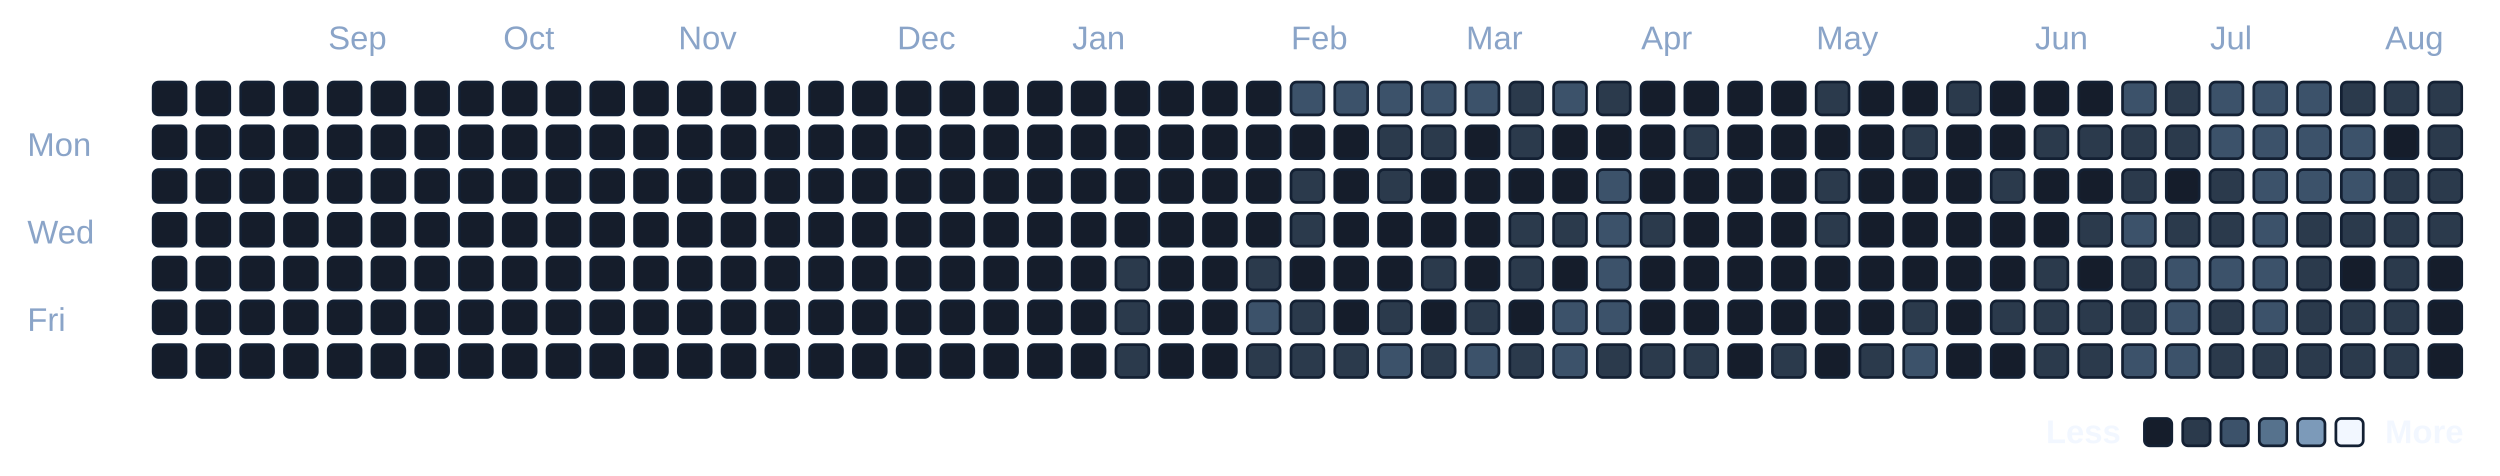
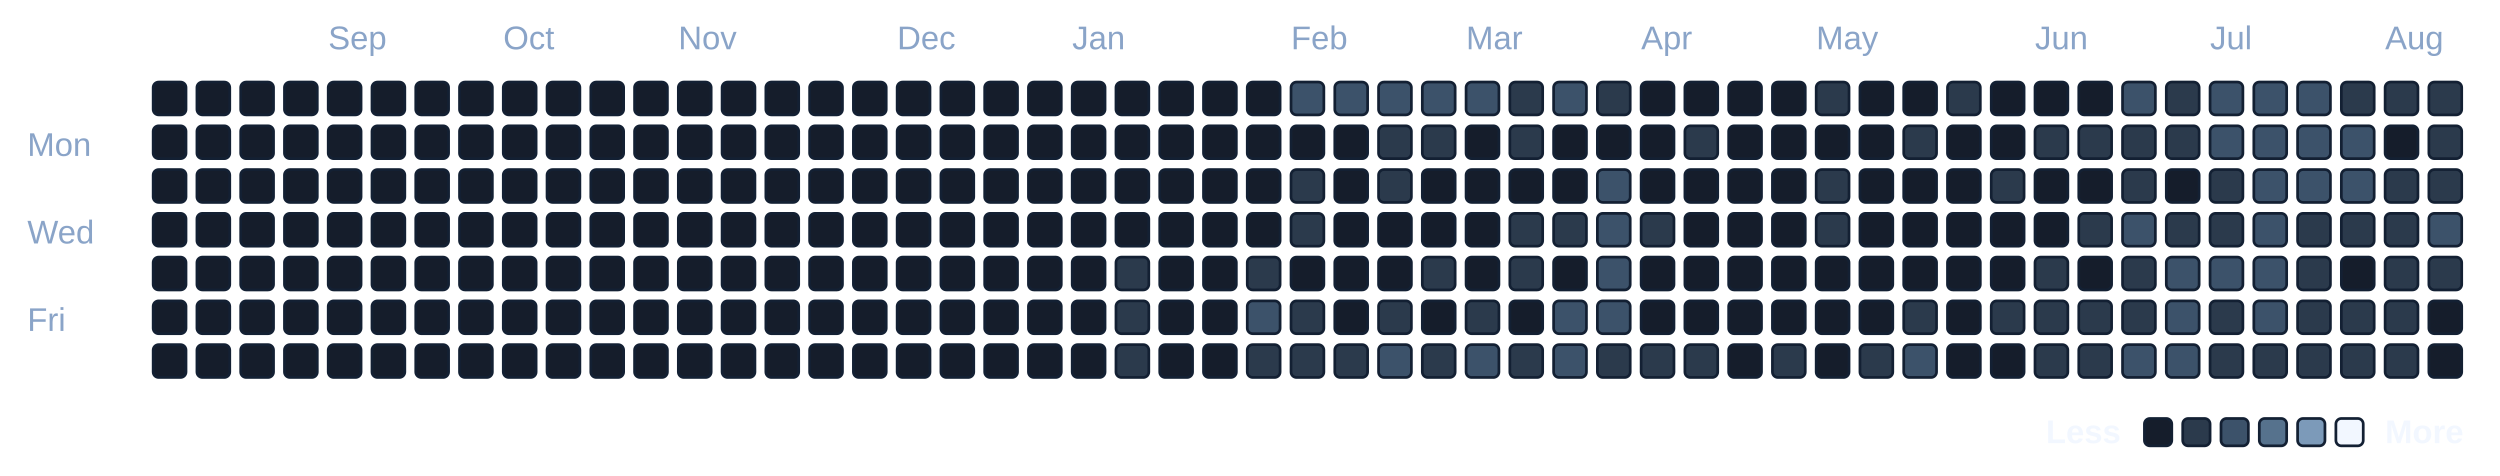
<svg xmlns="http://www.w3.org/2000/svg" baseProfile="tiny" height="174" version="1.2" width="914">
  <defs />
  <text fill="#8AA4C8" font-family="Segoe UI, Arial, sans-serif" font-size="12px" x="120" y="18">Sep</text>
  <text fill="#8AA4C8" font-family="Segoe UI, Arial, sans-serif" font-size="12px" x="184" y="18">Oct</text>
  <text fill="#8AA4C8" font-family="Segoe UI, Arial, sans-serif" font-size="12px" x="248" y="18">Nov</text>
  <text fill="#8AA4C8" font-family="Segoe UI, Arial, sans-serif" font-size="12px" x="328" y="18">Dec</text>
  <text fill="#8AA4C8" font-family="Segoe UI, Arial, sans-serif" font-size="12px" x="392" y="18">Jan</text>
  <text fill="#8AA4C8" font-family="Segoe UI, Arial, sans-serif" font-size="12px" x="472" y="18">Feb</text>
  <text fill="#8AA4C8" font-family="Segoe UI, Arial, sans-serif" font-size="12px" x="536" y="18">Mar</text>
  <text fill="#8AA4C8" font-family="Segoe UI, Arial, sans-serif" font-size="12px" x="600" y="18">Apr</text>
  <text fill="#8AA4C8" font-family="Segoe UI, Arial, sans-serif" font-size="12px" x="664" y="18">May</text>
  <text fill="#8AA4C8" font-family="Segoe UI, Arial, sans-serif" font-size="12px" x="744" y="18">Jun</text>
  <text fill="#8AA4C8" font-family="Segoe UI, Arial, sans-serif" font-size="12px" x="808" y="18">Jul</text>
  <text fill="#8AA4C8" font-family="Segoe UI, Arial, sans-serif" font-size="12px" x="872" y="18">Aug</text>
  <text fill="#8AA4C8" font-family="Segoe UI, Arial, sans-serif" font-size="12px" x="10" y="57">Mon</text>
  <text fill="#8AA4C8" font-family="Segoe UI, Arial, sans-serif" font-size="12px" x="10" y="89">Wed</text>
  <text fill="#8AA4C8" font-family="Segoe UI, Arial, sans-serif" font-size="12px" x="10" y="121">Fri</text>
  <rect fill="#151D2B" height="12" rx="2" ry="2" stroke="#132033" stroke-width="1" width="12" x="56" y="30" />
  <rect fill="#151D2B" height="12" rx="2" ry="2" stroke="#132033" stroke-width="1" width="12" x="56" y="46" />
  <rect fill="#151D2B" height="12" rx="2" ry="2" stroke="#132033" stroke-width="1" width="12" x="56" y="62" />
  <rect fill="#151D2B" height="12" rx="2" ry="2" stroke="#132033" stroke-width="1" width="12" x="56" y="78" />
  <rect fill="#151D2B" height="12" rx="2" ry="2" stroke="#132033" stroke-width="1" width="12" x="56" y="94" />
  <rect fill="#151D2B" height="12" rx="2" ry="2" stroke="#132033" stroke-width="1" width="12" x="56" y="110" />
  <rect fill="#151D2B" height="12" rx="2" ry="2" stroke="#132033" stroke-width="1" width="12" x="56" y="126" />
  <rect fill="#151D2B" height="12" rx="2" ry="2" stroke="#132033" stroke-width="1" width="12" x="72" y="30" />
  <rect fill="#151D2B" height="12" rx="2" ry="2" stroke="#132033" stroke-width="1" width="12" x="72" y="46" />
  <rect fill="#151D2B" height="12" rx="2" ry="2" stroke="#132033" stroke-width="1" width="12" x="72" y="62" />
  <rect fill="#151D2B" height="12" rx="2" ry="2" stroke="#132033" stroke-width="1" width="12" x="72" y="78" />
  <rect fill="#151D2B" height="12" rx="2" ry="2" stroke="#132033" stroke-width="1" width="12" x="72" y="94" />
  <rect fill="#151D2B" height="12" rx="2" ry="2" stroke="#132033" stroke-width="1" width="12" x="72" y="110" />
  <rect fill="#151D2B" height="12" rx="2" ry="2" stroke="#132033" stroke-width="1" width="12" x="72" y="126" />
  <rect fill="#151D2B" height="12" rx="2" ry="2" stroke="#132033" stroke-width="1" width="12" x="88" y="30" />
  <rect fill="#151D2B" height="12" rx="2" ry="2" stroke="#132033" stroke-width="1" width="12" x="88" y="46" />
  <rect fill="#151D2B" height="12" rx="2" ry="2" stroke="#132033" stroke-width="1" width="12" x="88" y="62" />
  <rect fill="#151D2B" height="12" rx="2" ry="2" stroke="#132033" stroke-width="1" width="12" x="88" y="78" />
  <rect fill="#151D2B" height="12" rx="2" ry="2" stroke="#132033" stroke-width="1" width="12" x="88" y="94" />
  <rect fill="#151D2B" height="12" rx="2" ry="2" stroke="#132033" stroke-width="1" width="12" x="88" y="110" />
  <rect fill="#151D2B" height="12" rx="2" ry="2" stroke="#132033" stroke-width="1" width="12" x="88" y="126" />
  <rect fill="#151D2B" height="12" rx="2" ry="2" stroke="#132033" stroke-width="1" width="12" x="104" y="30" />
  <rect fill="#151D2B" height="12" rx="2" ry="2" stroke="#132033" stroke-width="1" width="12" x="104" y="46" />
  <rect fill="#151D2B" height="12" rx="2" ry="2" stroke="#132033" stroke-width="1" width="12" x="104" y="62" />
  <rect fill="#151D2B" height="12" rx="2" ry="2" stroke="#132033" stroke-width="1" width="12" x="104" y="78" />
  <rect fill="#151D2B" height="12" rx="2" ry="2" stroke="#132033" stroke-width="1" width="12" x="104" y="94" />
  <rect fill="#151D2B" height="12" rx="2" ry="2" stroke="#132033" stroke-width="1" width="12" x="104" y="110" />
  <rect fill="#151D2B" height="12" rx="2" ry="2" stroke="#132033" stroke-width="1" width="12" x="104" y="126" />
  <rect fill="#151D2B" height="12" rx="2" ry="2" stroke="#132033" stroke-width="1" width="12" x="120" y="30" />
  <rect fill="#151D2B" height="12" rx="2" ry="2" stroke="#132033" stroke-width="1" width="12" x="120" y="46" />
  <rect fill="#151D2B" height="12" rx="2" ry="2" stroke="#132033" stroke-width="1" width="12" x="120" y="62" />
  <rect fill="#151D2B" height="12" rx="2" ry="2" stroke="#132033" stroke-width="1" width="12" x="120" y="78" />
  <rect fill="#151D2B" height="12" rx="2" ry="2" stroke="#132033" stroke-width="1" width="12" x="120" y="94" />
  <rect fill="#151D2B" height="12" rx="2" ry="2" stroke="#132033" stroke-width="1" width="12" x="120" y="110" />
  <rect fill="#151D2B" height="12" rx="2" ry="2" stroke="#132033" stroke-width="1" width="12" x="120" y="126" />
  <rect fill="#151D2B" height="12" rx="2" ry="2" stroke="#132033" stroke-width="1" width="12" x="136" y="30" />
  <rect fill="#151D2B" height="12" rx="2" ry="2" stroke="#132033" stroke-width="1" width="12" x="136" y="46" />
  <rect fill="#151D2B" height="12" rx="2" ry="2" stroke="#132033" stroke-width="1" width="12" x="136" y="62" />
  <rect fill="#151D2B" height="12" rx="2" ry="2" stroke="#132033" stroke-width="1" width="12" x="136" y="78" />
  <rect fill="#151D2B" height="12" rx="2" ry="2" stroke="#132033" stroke-width="1" width="12" x="136" y="94" />
  <rect fill="#151D2B" height="12" rx="2" ry="2" stroke="#132033" stroke-width="1" width="12" x="136" y="110" />
  <rect fill="#151D2B" height="12" rx="2" ry="2" stroke="#132033" stroke-width="1" width="12" x="136" y="126" />
  <rect fill="#151D2B" height="12" rx="2" ry="2" stroke="#132033" stroke-width="1" width="12" x="152" y="30" />
  <rect fill="#151D2B" height="12" rx="2" ry="2" stroke="#132033" stroke-width="1" width="12" x="152" y="46" />
  <rect fill="#151D2B" height="12" rx="2" ry="2" stroke="#132033" stroke-width="1" width="12" x="152" y="62" />
  <rect fill="#151D2B" height="12" rx="2" ry="2" stroke="#132033" stroke-width="1" width="12" x="152" y="78" />
  <rect fill="#151D2B" height="12" rx="2" ry="2" stroke="#132033" stroke-width="1" width="12" x="152" y="94" />
  <rect fill="#151D2B" height="12" rx="2" ry="2" stroke="#132033" stroke-width="1" width="12" x="152" y="110" />
  <rect fill="#151D2B" height="12" rx="2" ry="2" stroke="#132033" stroke-width="1" width="12" x="152" y="126" />
  <rect fill="#151D2B" height="12" rx="2" ry="2" stroke="#132033" stroke-width="1" width="12" x="168" y="30" />
  <rect fill="#151D2B" height="12" rx="2" ry="2" stroke="#132033" stroke-width="1" width="12" x="168" y="46" />
  <rect fill="#151D2B" height="12" rx="2" ry="2" stroke="#132033" stroke-width="1" width="12" x="168" y="62" />
  <rect fill="#151D2B" height="12" rx="2" ry="2" stroke="#132033" stroke-width="1" width="12" x="168" y="78" />
  <rect fill="#151D2B" height="12" rx="2" ry="2" stroke="#132033" stroke-width="1" width="12" x="168" y="94" />
  <rect fill="#151D2B" height="12" rx="2" ry="2" stroke="#132033" stroke-width="1" width="12" x="168" y="110" />
  <rect fill="#151D2B" height="12" rx="2" ry="2" stroke="#132033" stroke-width="1" width="12" x="168" y="126" />
  <rect fill="#151D2B" height="12" rx="2" ry="2" stroke="#132033" stroke-width="1" width="12" x="184" y="30" />
  <rect fill="#151D2B" height="12" rx="2" ry="2" stroke="#132033" stroke-width="1" width="12" x="184" y="46" />
  <rect fill="#151D2B" height="12" rx="2" ry="2" stroke="#132033" stroke-width="1" width="12" x="184" y="62" />
  <rect fill="#151D2B" height="12" rx="2" ry="2" stroke="#132033" stroke-width="1" width="12" x="184" y="78" />
  <rect fill="#151D2B" height="12" rx="2" ry="2" stroke="#132033" stroke-width="1" width="12" x="184" y="94" />
  <rect fill="#151D2B" height="12" rx="2" ry="2" stroke="#132033" stroke-width="1" width="12" x="184" y="110" />
  <rect fill="#151D2B" height="12" rx="2" ry="2" stroke="#132033" stroke-width="1" width="12" x="184" y="126" />
  <rect fill="#151D2B" height="12" rx="2" ry="2" stroke="#132033" stroke-width="1" width="12" x="200" y="30" />
  <rect fill="#151D2B" height="12" rx="2" ry="2" stroke="#132033" stroke-width="1" width="12" x="200" y="46" />
  <rect fill="#151D2B" height="12" rx="2" ry="2" stroke="#132033" stroke-width="1" width="12" x="200" y="62" />
  <rect fill="#151D2B" height="12" rx="2" ry="2" stroke="#132033" stroke-width="1" width="12" x="200" y="78" />
  <rect fill="#151D2B" height="12" rx="2" ry="2" stroke="#132033" stroke-width="1" width="12" x="200" y="94" />
  <rect fill="#151D2B" height="12" rx="2" ry="2" stroke="#132033" stroke-width="1" width="12" x="200" y="110" />
  <rect fill="#151D2B" height="12" rx="2" ry="2" stroke="#132033" stroke-width="1" width="12" x="200" y="126" />
  <rect fill="#151D2B" height="12" rx="2" ry="2" stroke="#132033" stroke-width="1" width="12" x="216" y="30" />
  <rect fill="#151D2B" height="12" rx="2" ry="2" stroke="#132033" stroke-width="1" width="12" x="216" y="46" />
  <rect fill="#151D2B" height="12" rx="2" ry="2" stroke="#132033" stroke-width="1" width="12" x="216" y="62" />
  <rect fill="#151D2B" height="12" rx="2" ry="2" stroke="#132033" stroke-width="1" width="12" x="216" y="78" />
  <rect fill="#151D2B" height="12" rx="2" ry="2" stroke="#132033" stroke-width="1" width="12" x="216" y="94" />
  <rect fill="#151D2B" height="12" rx="2" ry="2" stroke="#132033" stroke-width="1" width="12" x="216" y="110" />
  <rect fill="#151D2B" height="12" rx="2" ry="2" stroke="#132033" stroke-width="1" width="12" x="216" y="126" />
  <rect fill="#151D2B" height="12" rx="2" ry="2" stroke="#132033" stroke-width="1" width="12" x="232" y="30" />
  <rect fill="#151D2B" height="12" rx="2" ry="2" stroke="#132033" stroke-width="1" width="12" x="232" y="46" />
  <rect fill="#151D2B" height="12" rx="2" ry="2" stroke="#132033" stroke-width="1" width="12" x="232" y="62" />
  <rect fill="#151D2B" height="12" rx="2" ry="2" stroke="#132033" stroke-width="1" width="12" x="232" y="78" />
  <rect fill="#151D2B" height="12" rx="2" ry="2" stroke="#132033" stroke-width="1" width="12" x="232" y="94" />
  <rect fill="#151D2B" height="12" rx="2" ry="2" stroke="#132033" stroke-width="1" width="12" x="232" y="110" />
  <rect fill="#151D2B" height="12" rx="2" ry="2" stroke="#132033" stroke-width="1" width="12" x="232" y="126" />
  <rect fill="#151D2B" height="12" rx="2" ry="2" stroke="#132033" stroke-width="1" width="12" x="248" y="30" />
  <rect fill="#151D2B" height="12" rx="2" ry="2" stroke="#132033" stroke-width="1" width="12" x="248" y="46" />
  <rect fill="#151D2B" height="12" rx="2" ry="2" stroke="#132033" stroke-width="1" width="12" x="248" y="62" />
  <rect fill="#151D2B" height="12" rx="2" ry="2" stroke="#132033" stroke-width="1" width="12" x="248" y="78" />
  <rect fill="#151D2B" height="12" rx="2" ry="2" stroke="#132033" stroke-width="1" width="12" x="248" y="94" />
  <rect fill="#151D2B" height="12" rx="2" ry="2" stroke="#132033" stroke-width="1" width="12" x="248" y="110" />
  <rect fill="#151D2B" height="12" rx="2" ry="2" stroke="#132033" stroke-width="1" width="12" x="248" y="126" />
  <rect fill="#151D2B" height="12" rx="2" ry="2" stroke="#132033" stroke-width="1" width="12" x="264" y="30" />
  <rect fill="#151D2B" height="12" rx="2" ry="2" stroke="#132033" stroke-width="1" width="12" x="264" y="46" />
  <rect fill="#151D2B" height="12" rx="2" ry="2" stroke="#132033" stroke-width="1" width="12" x="264" y="62" />
  <rect fill="#151D2B" height="12" rx="2" ry="2" stroke="#132033" stroke-width="1" width="12" x="264" y="78" />
  <rect fill="#151D2B" height="12" rx="2" ry="2" stroke="#132033" stroke-width="1" width="12" x="264" y="94" />
  <rect fill="#151D2B" height="12" rx="2" ry="2" stroke="#132033" stroke-width="1" width="12" x="264" y="110" />
  <rect fill="#151D2B" height="12" rx="2" ry="2" stroke="#132033" stroke-width="1" width="12" x="264" y="126" />
  <rect fill="#151D2B" height="12" rx="2" ry="2" stroke="#132033" stroke-width="1" width="12" x="280" y="30" />
  <rect fill="#151D2B" height="12" rx="2" ry="2" stroke="#132033" stroke-width="1" width="12" x="280" y="46" />
  <rect fill="#151D2B" height="12" rx="2" ry="2" stroke="#132033" stroke-width="1" width="12" x="280" y="62" />
  <rect fill="#151D2B" height="12" rx="2" ry="2" stroke="#132033" stroke-width="1" width="12" x="280" y="78" />
  <rect fill="#151D2B" height="12" rx="2" ry="2" stroke="#132033" stroke-width="1" width="12" x="280" y="94" />
  <rect fill="#151D2B" height="12" rx="2" ry="2" stroke="#132033" stroke-width="1" width="12" x="280" y="110" />
  <rect fill="#151D2B" height="12" rx="2" ry="2" stroke="#132033" stroke-width="1" width="12" x="280" y="126" />
  <rect fill="#151D2B" height="12" rx="2" ry="2" stroke="#132033" stroke-width="1" width="12" x="296" y="30" />
  <rect fill="#151D2B" height="12" rx="2" ry="2" stroke="#132033" stroke-width="1" width="12" x="296" y="46" />
  <rect fill="#151D2B" height="12" rx="2" ry="2" stroke="#132033" stroke-width="1" width="12" x="296" y="62" />
  <rect fill="#151D2B" height="12" rx="2" ry="2" stroke="#132033" stroke-width="1" width="12" x="296" y="78" />
  <rect fill="#151D2B" height="12" rx="2" ry="2" stroke="#132033" stroke-width="1" width="12" x="296" y="94" />
  <rect fill="#151D2B" height="12" rx="2" ry="2" stroke="#132033" stroke-width="1" width="12" x="296" y="110" />
  <rect fill="#151D2B" height="12" rx="2" ry="2" stroke="#132033" stroke-width="1" width="12" x="296" y="126" />
  <rect fill="#151D2B" height="12" rx="2" ry="2" stroke="#132033" stroke-width="1" width="12" x="312" y="30" />
  <rect fill="#151D2B" height="12" rx="2" ry="2" stroke="#132033" stroke-width="1" width="12" x="312" y="46" />
  <rect fill="#151D2B" height="12" rx="2" ry="2" stroke="#132033" stroke-width="1" width="12" x="312" y="62" />
  <rect fill="#151D2B" height="12" rx="2" ry="2" stroke="#132033" stroke-width="1" width="12" x="312" y="78" />
  <rect fill="#151D2B" height="12" rx="2" ry="2" stroke="#132033" stroke-width="1" width="12" x="312" y="94" />
  <rect fill="#151D2B" height="12" rx="2" ry="2" stroke="#132033" stroke-width="1" width="12" x="312" y="110" />
  <rect fill="#151D2B" height="12" rx="2" ry="2" stroke="#132033" stroke-width="1" width="12" x="312" y="126" />
  <rect fill="#151D2B" height="12" rx="2" ry="2" stroke="#132033" stroke-width="1" width="12" x="328" y="30" />
  <rect fill="#151D2B" height="12" rx="2" ry="2" stroke="#132033" stroke-width="1" width="12" x="328" y="46" />
  <rect fill="#151D2B" height="12" rx="2" ry="2" stroke="#132033" stroke-width="1" width="12" x="328" y="62" />
  <rect fill="#151D2B" height="12" rx="2" ry="2" stroke="#132033" stroke-width="1" width="12" x="328" y="78" />
  <rect fill="#151D2B" height="12" rx="2" ry="2" stroke="#132033" stroke-width="1" width="12" x="328" y="94" />
  <rect fill="#151D2B" height="12" rx="2" ry="2" stroke="#132033" stroke-width="1" width="12" x="328" y="110" />
  <rect fill="#151D2B" height="12" rx="2" ry="2" stroke="#132033" stroke-width="1" width="12" x="328" y="126" />
  <rect fill="#151D2B" height="12" rx="2" ry="2" stroke="#132033" stroke-width="1" width="12" x="344" y="30" />
  <rect fill="#151D2B" height="12" rx="2" ry="2" stroke="#132033" stroke-width="1" width="12" x="344" y="46" />
  <rect fill="#151D2B" height="12" rx="2" ry="2" stroke="#132033" stroke-width="1" width="12" x="344" y="62" />
  <rect fill="#151D2B" height="12" rx="2" ry="2" stroke="#132033" stroke-width="1" width="12" x="344" y="78" />
  <rect fill="#151D2B" height="12" rx="2" ry="2" stroke="#132033" stroke-width="1" width="12" x="344" y="94" />
  <rect fill="#151D2B" height="12" rx="2" ry="2" stroke="#132033" stroke-width="1" width="12" x="344" y="110" />
  <rect fill="#151D2B" height="12" rx="2" ry="2" stroke="#132033" stroke-width="1" width="12" x="344" y="126" />
  <rect fill="#151D2B" height="12" rx="2" ry="2" stroke="#132033" stroke-width="1" width="12" x="360" y="30" />
  <rect fill="#151D2B" height="12" rx="2" ry="2" stroke="#132033" stroke-width="1" width="12" x="360" y="46" />
  <rect fill="#151D2B" height="12" rx="2" ry="2" stroke="#132033" stroke-width="1" width="12" x="360" y="62" />
  <rect fill="#151D2B" height="12" rx="2" ry="2" stroke="#132033" stroke-width="1" width="12" x="360" y="78" />
  <rect fill="#151D2B" height="12" rx="2" ry="2" stroke="#132033" stroke-width="1" width="12" x="360" y="94" />
  <rect fill="#151D2B" height="12" rx="2" ry="2" stroke="#132033" stroke-width="1" width="12" x="360" y="110" />
  <rect fill="#151D2B" height="12" rx="2" ry="2" stroke="#132033" stroke-width="1" width="12" x="360" y="126" />
  <rect fill="#151D2B" height="12" rx="2" ry="2" stroke="#132033" stroke-width="1" width="12" x="376" y="30" />
  <rect fill="#151D2B" height="12" rx="2" ry="2" stroke="#132033" stroke-width="1" width="12" x="376" y="46" />
  <rect fill="#151D2B" height="12" rx="2" ry="2" stroke="#132033" stroke-width="1" width="12" x="376" y="62" />
  <rect fill="#151D2B" height="12" rx="2" ry="2" stroke="#132033" stroke-width="1" width="12" x="376" y="78" />
  <rect fill="#151D2B" height="12" rx="2" ry="2" stroke="#132033" stroke-width="1" width="12" x="376" y="94" />
  <rect fill="#151D2B" height="12" rx="2" ry="2" stroke="#132033" stroke-width="1" width="12" x="376" y="110" />
  <rect fill="#151D2B" height="12" rx="2" ry="2" stroke="#132033" stroke-width="1" width="12" x="376" y="126" />
  <rect fill="#151D2B" height="12" rx="2" ry="2" stroke="#132033" stroke-width="1" width="12" x="392" y="30" />
  <rect fill="#151D2B" height="12" rx="2" ry="2" stroke="#132033" stroke-width="1" width="12" x="392" y="46" />
  <rect fill="#151D2B" height="12" rx="2" ry="2" stroke="#132033" stroke-width="1" width="12" x="392" y="62" />
  <rect fill="#151D2B" height="12" rx="2" ry="2" stroke="#132033" stroke-width="1" width="12" x="392" y="78" />
  <rect fill="#151D2B" height="12" rx="2" ry="2" stroke="#132033" stroke-width="1" width="12" x="392" y="94" />
  <rect fill="#151D2B" height="12" rx="2" ry="2" stroke="#132033" stroke-width="1" width="12" x="392" y="110" />
  <rect fill="#151D2B" height="12" rx="2" ry="2" stroke="#132033" stroke-width="1" width="12" x="392" y="126" />
  <rect fill="#151D2B" height="12" rx="2" ry="2" stroke="#132033" stroke-width="1" width="12" x="408" y="30" />
  <rect fill="#151D2B" height="12" rx="2" ry="2" stroke="#132033" stroke-width="1" width="12" x="408" y="46" />
  <rect fill="#151D2B" height="12" rx="2" ry="2" stroke="#132033" stroke-width="1" width="12" x="408" y="62" />
  <rect fill="#151D2B" height="12" rx="2" ry="2" stroke="#132033" stroke-width="1" width="12" x="408" y="78" />
  <rect fill="#2B3A4C" height="12" rx="2" ry="2" stroke="#132033" stroke-width="1" width="12" x="408" y="94" />
  <rect fill="#2B3A4C" height="12" rx="2" ry="2" stroke="#132033" stroke-width="1" width="12" x="408" y="110" />
  <rect fill="#2B3A4C" height="12" rx="2" ry="2" stroke="#132033" stroke-width="1" width="12" x="408" y="126" />
  <rect fill="#151D2B" height="12" rx="2" ry="2" stroke="#132033" stroke-width="1" width="12" x="424" y="30" />
  <rect fill="#151D2B" height="12" rx="2" ry="2" stroke="#132033" stroke-width="1" width="12" x="424" y="46" />
  <rect fill="#151D2B" height="12" rx="2" ry="2" stroke="#132033" stroke-width="1" width="12" x="424" y="62" />
  <rect fill="#151D2B" height="12" rx="2" ry="2" stroke="#132033" stroke-width="1" width="12" x="424" y="78" />
  <rect fill="#151D2B" height="12" rx="2" ry="2" stroke="#132033" stroke-width="1" width="12" x="424" y="94" />
  <rect fill="#151D2B" height="12" rx="2" ry="2" stroke="#132033" stroke-width="1" width="12" x="424" y="110" />
  <rect fill="#151D2B" height="12" rx="2" ry="2" stroke="#132033" stroke-width="1" width="12" x="424" y="126" />
  <rect fill="#151D2B" height="12" rx="2" ry="2" stroke="#132033" stroke-width="1" width="12" x="440" y="30" />
  <rect fill="#151D2B" height="12" rx="2" ry="2" stroke="#132033" stroke-width="1" width="12" x="440" y="46" />
  <rect fill="#151D2B" height="12" rx="2" ry="2" stroke="#132033" stroke-width="1" width="12" x="440" y="62" />
  <rect fill="#151D2B" height="12" rx="2" ry="2" stroke="#132033" stroke-width="1" width="12" x="440" y="78" />
  <rect fill="#151D2B" height="12" rx="2" ry="2" stroke="#132033" stroke-width="1" width="12" x="440" y="94" />
  <rect fill="#151D2B" height="12" rx="2" ry="2" stroke="#132033" stroke-width="1" width="12" x="440" y="110" />
  <rect fill="#151D2B" height="12" rx="2" ry="2" stroke="#132033" stroke-width="1" width="12" x="440" y="126" />
  <rect fill="#151D2B" height="12" rx="2" ry="2" stroke="#132033" stroke-width="1" width="12" x="456" y="30" />
  <rect fill="#151D2B" height="12" rx="2" ry="2" stroke="#132033" stroke-width="1" width="12" x="456" y="46" />
  <rect fill="#151D2B" height="12" rx="2" ry="2" stroke="#132033" stroke-width="1" width="12" x="456" y="62" />
  <rect fill="#151D2B" height="12" rx="2" ry="2" stroke="#132033" stroke-width="1" width="12" x="456" y="78" />
  <rect fill="#2B3A4C" height="12" rx="2" ry="2" stroke="#132033" stroke-width="1" width="12" x="456" y="94" />
  <rect fill="#3C526A" height="12" rx="2" ry="2" stroke="#132033" stroke-width="1" width="12" x="456" y="110" />
  <rect fill="#2B3A4C" height="12" rx="2" ry="2" stroke="#132033" stroke-width="1" width="12" x="456" y="126" />
  <rect fill="#3C526A" height="12" rx="2" ry="2" stroke="#132033" stroke-width="1" width="12" x="472" y="30" />
  <rect fill="#151D2B" height="12" rx="2" ry="2" stroke="#132033" stroke-width="1" width="12" x="472" y="46" />
  <rect fill="#2B3A4C" height="12" rx="2" ry="2" stroke="#132033" stroke-width="1" width="12" x="472" y="62" />
  <rect fill="#2B3A4C" height="12" rx="2" ry="2" stroke="#132033" stroke-width="1" width="12" x="472" y="78" />
  <rect fill="#151D2B" height="12" rx="2" ry="2" stroke="#132033" stroke-width="1" width="12" x="472" y="94" />
  <rect fill="#2B3A4C" height="12" rx="2" ry="2" stroke="#132033" stroke-width="1" width="12" x="472" y="110" />
  <rect fill="#2B3A4C" height="12" rx="2" ry="2" stroke="#132033" stroke-width="1" width="12" x="472" y="126" />
  <rect fill="#3C526A" height="12" rx="2" ry="2" stroke="#132033" stroke-width="1" width="12" x="488" y="30" />
  <rect fill="#151D2B" height="12" rx="2" ry="2" stroke="#132033" stroke-width="1" width="12" x="488" y="46" />
  <rect fill="#151D2B" height="12" rx="2" ry="2" stroke="#132033" stroke-width="1" width="12" x="488" y="62" />
  <rect fill="#151D2B" height="12" rx="2" ry="2" stroke="#132033" stroke-width="1" width="12" x="488" y="78" />
  <rect fill="#151D2B" height="12" rx="2" ry="2" stroke="#132033" stroke-width="1" width="12" x="488" y="94" />
  <rect fill="#151D2B" height="12" rx="2" ry="2" stroke="#132033" stroke-width="1" width="12" x="488" y="110" />
  <rect fill="#2B3A4C" height="12" rx="2" ry="2" stroke="#132033" stroke-width="1" width="12" x="488" y="126" />
  <rect fill="#3C526A" height="12" rx="2" ry="2" stroke="#132033" stroke-width="1" width="12" x="504" y="30" />
  <rect fill="#2B3A4C" height="12" rx="2" ry="2" stroke="#132033" stroke-width="1" width="12" x="504" y="46" />
  <rect fill="#2B3A4C" height="12" rx="2" ry="2" stroke="#132033" stroke-width="1" width="12" x="504" y="62" />
  <rect fill="#151D2B" height="12" rx="2" ry="2" stroke="#132033" stroke-width="1" width="12" x="504" y="78" />
  <rect fill="#151D2B" height="12" rx="2" ry="2" stroke="#132033" stroke-width="1" width="12" x="504" y="94" />
  <rect fill="#2B3A4C" height="12" rx="2" ry="2" stroke="#132033" stroke-width="1" width="12" x="504" y="110" />
  <rect fill="#3C526A" height="12" rx="2" ry="2" stroke="#132033" stroke-width="1" width="12" x="504" y="126" />
  <rect fill="#3C526A" height="12" rx="2" ry="2" stroke="#132033" stroke-width="1" width="12" x="520" y="30" />
  <rect fill="#2B3A4C" height="12" rx="2" ry="2" stroke="#132033" stroke-width="1" width="12" x="520" y="46" />
  <rect fill="#151D2B" height="12" rx="2" ry="2" stroke="#132033" stroke-width="1" width="12" x="520" y="62" />
  <rect fill="#151D2B" height="12" rx="2" ry="2" stroke="#132033" stroke-width="1" width="12" x="520" y="78" />
  <rect fill="#2B3A4C" height="12" rx="2" ry="2" stroke="#132033" stroke-width="1" width="12" x="520" y="94" />
  <rect fill="#151D2B" height="12" rx="2" ry="2" stroke="#132033" stroke-width="1" width="12" x="520" y="110" />
  <rect fill="#2B3A4C" height="12" rx="2" ry="2" stroke="#132033" stroke-width="1" width="12" x="520" y="126" />
  <rect fill="#3C526A" height="12" rx="2" ry="2" stroke="#132033" stroke-width="1" width="12" x="536" y="30" />
  <rect fill="#151D2B" height="12" rx="2" ry="2" stroke="#132033" stroke-width="1" width="12" x="536" y="46" />
  <rect fill="#151D2B" height="12" rx="2" ry="2" stroke="#132033" stroke-width="1" width="12" x="536" y="62" />
  <rect fill="#151D2B" height="12" rx="2" ry="2" stroke="#132033" stroke-width="1" width="12" x="536" y="78" />
  <rect fill="#151D2B" height="12" rx="2" ry="2" stroke="#132033" stroke-width="1" width="12" x="536" y="94" />
  <rect fill="#2B3A4C" height="12" rx="2" ry="2" stroke="#132033" stroke-width="1" width="12" x="536" y="110" />
  <rect fill="#3C526A" height="12" rx="2" ry="2" stroke="#132033" stroke-width="1" width="12" x="536" y="126" />
  <rect fill="#2B3A4C" height="12" rx="2" ry="2" stroke="#132033" stroke-width="1" width="12" x="552" y="30" />
  <rect fill="#2B3A4C" height="12" rx="2" ry="2" stroke="#132033" stroke-width="1" width="12" x="552" y="46" />
  <rect fill="#151D2B" height="12" rx="2" ry="2" stroke="#132033" stroke-width="1" width="12" x="552" y="62" />
  <rect fill="#2B3A4C" height="12" rx="2" ry="2" stroke="#132033" stroke-width="1" width="12" x="552" y="78" />
  <rect fill="#2B3A4C" height="12" rx="2" ry="2" stroke="#132033" stroke-width="1" width="12" x="552" y="94" />
  <rect fill="#151D2B" height="12" rx="2" ry="2" stroke="#132033" stroke-width="1" width="12" x="552" y="110" />
  <rect fill="#2B3A4C" height="12" rx="2" ry="2" stroke="#132033" stroke-width="1" width="12" x="552" y="126" />
  <rect fill="#3C526A" height="12" rx="2" ry="2" stroke="#132033" stroke-width="1" width="12" x="568" y="30" />
  <rect fill="#151D2B" height="12" rx="2" ry="2" stroke="#132033" stroke-width="1" width="12" x="568" y="46" />
  <rect fill="#151D2B" height="12" rx="2" ry="2" stroke="#132033" stroke-width="1" width="12" x="568" y="62" />
  <rect fill="#2B3A4C" height="12" rx="2" ry="2" stroke="#132033" stroke-width="1" width="12" x="568" y="78" />
  <rect fill="#151D2B" height="12" rx="2" ry="2" stroke="#132033" stroke-width="1" width="12" x="568" y="94" />
  <rect fill="#3C526A" height="12" rx="2" ry="2" stroke="#132033" stroke-width="1" width="12" x="568" y="110" />
  <rect fill="#3C526A" height="12" rx="2" ry="2" stroke="#132033" stroke-width="1" width="12" x="568" y="126" />
  <rect fill="#2B3A4C" height="12" rx="2" ry="2" stroke="#132033" stroke-width="1" width="12" x="584" y="30" />
  <rect fill="#151D2B" height="12" rx="2" ry="2" stroke="#132033" stroke-width="1" width="12" x="584" y="46" />
  <rect fill="#3C526A" height="12" rx="2" ry="2" stroke="#132033" stroke-width="1" width="12" x="584" y="62" />
  <rect fill="#3C526A" height="12" rx="2" ry="2" stroke="#132033" stroke-width="1" width="12" x="584" y="78" />
  <rect fill="#3C526A" height="12" rx="2" ry="2" stroke="#132033" stroke-width="1" width="12" x="584" y="94" />
  <rect fill="#3C526A" height="12" rx="2" ry="2" stroke="#132033" stroke-width="1" width="12" x="584" y="110" />
  <rect fill="#2B3A4C" height="12" rx="2" ry="2" stroke="#132033" stroke-width="1" width="12" x="584" y="126" />
  <rect fill="#151D2B" height="12" rx="2" ry="2" stroke="#132033" stroke-width="1" width="12" x="600" y="30" />
  <rect fill="#151D2B" height="12" rx="2" ry="2" stroke="#132033" stroke-width="1" width="12" x="600" y="46" />
  <rect fill="#151D2B" height="12" rx="2" ry="2" stroke="#132033" stroke-width="1" width="12" x="600" y="62" />
  <rect fill="#2B3A4C" height="12" rx="2" ry="2" stroke="#132033" stroke-width="1" width="12" x="600" y="78" />
  <rect fill="#151D2B" height="12" rx="2" ry="2" stroke="#132033" stroke-width="1" width="12" x="600" y="94" />
  <rect fill="#151D2B" height="12" rx="2" ry="2" stroke="#132033" stroke-width="1" width="12" x="600" y="110" />
  <rect fill="#2B3A4C" height="12" rx="2" ry="2" stroke="#132033" stroke-width="1" width="12" x="600" y="126" />
  <rect fill="#151D2B" height="12" rx="2" ry="2" stroke="#132033" stroke-width="1" width="12" x="616" y="30" />
  <rect fill="#2B3A4C" height="12" rx="2" ry="2" stroke="#132033" stroke-width="1" width="12" x="616" y="46" />
  <rect fill="#151D2B" height="12" rx="2" ry="2" stroke="#132033" stroke-width="1" width="12" x="616" y="62" />
  <rect fill="#151D2B" height="12" rx="2" ry="2" stroke="#132033" stroke-width="1" width="12" x="616" y="78" />
  <rect fill="#151D2B" height="12" rx="2" ry="2" stroke="#132033" stroke-width="1" width="12" x="616" y="94" />
  <rect fill="#151D2B" height="12" rx="2" ry="2" stroke="#132033" stroke-width="1" width="12" x="616" y="110" />
  <rect fill="#2B3A4C" height="12" rx="2" ry="2" stroke="#132033" stroke-width="1" width="12" x="616" y="126" />
  <rect fill="#151D2B" height="12" rx="2" ry="2" stroke="#132033" stroke-width="1" width="12" x="632" y="30" />
  <rect fill="#151D2B" height="12" rx="2" ry="2" stroke="#132033" stroke-width="1" width="12" x="632" y="46" />
  <rect fill="#151D2B" height="12" rx="2" ry="2" stroke="#132033" stroke-width="1" width="12" x="632" y="62" />
  <rect fill="#151D2B" height="12" rx="2" ry="2" stroke="#132033" stroke-width="1" width="12" x="632" y="78" />
  <rect fill="#151D2B" height="12" rx="2" ry="2" stroke="#132033" stroke-width="1" width="12" x="632" y="94" />
  <rect fill="#151D2B" height="12" rx="2" ry="2" stroke="#132033" stroke-width="1" width="12" x="632" y="110" />
  <rect fill="#151D2B" height="12" rx="2" ry="2" stroke="#132033" stroke-width="1" width="12" x="632" y="126" />
  <rect fill="#151D2B" height="12" rx="2" ry="2" stroke="#132033" stroke-width="1" width="12" x="648" y="30" />
  <rect fill="#151D2B" height="12" rx="2" ry="2" stroke="#132033" stroke-width="1" width="12" x="648" y="46" />
  <rect fill="#151D2B" height="12" rx="2" ry="2" stroke="#132033" stroke-width="1" width="12" x="648" y="62" />
  <rect fill="#151D2B" height="12" rx="2" ry="2" stroke="#132033" stroke-width="1" width="12" x="648" y="78" />
  <rect fill="#151D2B" height="12" rx="2" ry="2" stroke="#132033" stroke-width="1" width="12" x="648" y="94" />
  <rect fill="#151D2B" height="12" rx="2" ry="2" stroke="#132033" stroke-width="1" width="12" x="648" y="110" />
  <rect fill="#2B3A4C" height="12" rx="2" ry="2" stroke="#132033" stroke-width="1" width="12" x="648" y="126" />
  <rect fill="#2B3A4C" height="12" rx="2" ry="2" stroke="#132033" stroke-width="1" width="12" x="664" y="30" />
  <rect fill="#151D2B" height="12" rx="2" ry="2" stroke="#132033" stroke-width="1" width="12" x="664" y="46" />
  <rect fill="#2B3A4C" height="12" rx="2" ry="2" stroke="#132033" stroke-width="1" width="12" x="664" y="62" />
  <rect fill="#2B3A4C" height="12" rx="2" ry="2" stroke="#132033" stroke-width="1" width="12" x="664" y="78" />
  <rect fill="#151D2B" height="12" rx="2" ry="2" stroke="#132033" stroke-width="1" width="12" x="664" y="94" />
  <rect fill="#151D2B" height="12" rx="2" ry="2" stroke="#132033" stroke-width="1" width="12" x="664" y="110" />
  <rect fill="#151D2B" height="12" rx="2" ry="2" stroke="#132033" stroke-width="1" width="12" x="664" y="126" />
  <rect fill="#151D2B" height="12" rx="2" ry="2" stroke="#132033" stroke-width="1" width="12" x="680" y="30" />
  <rect fill="#151D2B" height="12" rx="2" ry="2" stroke="#132033" stroke-width="1" width="12" x="680" y="46" />
  <rect fill="#151D2B" height="12" rx="2" ry="2" stroke="#132033" stroke-width="1" width="12" x="680" y="62" />
  <rect fill="#151D2B" height="12" rx="2" ry="2" stroke="#132033" stroke-width="1" width="12" x="680" y="78" />
  <rect fill="#151D2B" height="12" rx="2" ry="2" stroke="#132033" stroke-width="1" width="12" x="680" y="94" />
  <rect fill="#151D2B" height="12" rx="2" ry="2" stroke="#132033" stroke-width="1" width="12" x="680" y="110" />
  <rect fill="#2B3A4C" height="12" rx="2" ry="2" stroke="#132033" stroke-width="1" width="12" x="680" y="126" />
  <rect fill="#151D2B" height="12" rx="2" ry="2" stroke="#132033" stroke-width="1" width="12" x="696" y="30" />
  <rect fill="#2B3A4C" height="12" rx="2" ry="2" stroke="#132033" stroke-width="1" width="12" x="696" y="46" />
  <rect fill="#151D2B" height="12" rx="2" ry="2" stroke="#132033" stroke-width="1" width="12" x="696" y="62" />
  <rect fill="#151D2B" height="12" rx="2" ry="2" stroke="#132033" stroke-width="1" width="12" x="696" y="78" />
  <rect fill="#151D2B" height="12" rx="2" ry="2" stroke="#132033" stroke-width="1" width="12" x="696" y="94" />
  <rect fill="#2B3A4C" height="12" rx="2" ry="2" stroke="#132033" stroke-width="1" width="12" x="696" y="110" />
  <rect fill="#3C526A" height="12" rx="2" ry="2" stroke="#132033" stroke-width="1" width="12" x="696" y="126" />
  <rect fill="#2B3A4C" height="12" rx="2" ry="2" stroke="#132033" stroke-width="1" width="12" x="712" y="30" />
  <rect fill="#151D2B" height="12" rx="2" ry="2" stroke="#132033" stroke-width="1" width="12" x="712" y="46" />
  <rect fill="#151D2B" height="12" rx="2" ry="2" stroke="#132033" stroke-width="1" width="12" x="712" y="62" />
  <rect fill="#151D2B" height="12" rx="2" ry="2" stroke="#132033" stroke-width="1" width="12" x="712" y="78" />
  <rect fill="#151D2B" height="12" rx="2" ry="2" stroke="#132033" stroke-width="1" width="12" x="712" y="94" />
  <rect fill="#151D2B" height="12" rx="2" ry="2" stroke="#132033" stroke-width="1" width="12" x="712" y="110" />
  <rect fill="#151D2B" height="12" rx="2" ry="2" stroke="#132033" stroke-width="1" width="12" x="712" y="126" />
  <rect fill="#151D2B" height="12" rx="2" ry="2" stroke="#132033" stroke-width="1" width="12" x="728" y="30" />
  <rect fill="#151D2B" height="12" rx="2" ry="2" stroke="#132033" stroke-width="1" width="12" x="728" y="46" />
  <rect fill="#2B3A4C" height="12" rx="2" ry="2" stroke="#132033" stroke-width="1" width="12" x="728" y="62" />
  <rect fill="#151D2B" height="12" rx="2" ry="2" stroke="#132033" stroke-width="1" width="12" x="728" y="78" />
  <rect fill="#151D2B" height="12" rx="2" ry="2" stroke="#132033" stroke-width="1" width="12" x="728" y="94" />
  <rect fill="#2B3A4C" height="12" rx="2" ry="2" stroke="#132033" stroke-width="1" width="12" x="728" y="110" />
  <rect fill="#151D2B" height="12" rx="2" ry="2" stroke="#132033" stroke-width="1" width="12" x="728" y="126" />
  <rect fill="#151D2B" height="12" rx="2" ry="2" stroke="#132033" stroke-width="1" width="12" x="744" y="30" />
  <rect fill="#2B3A4C" height="12" rx="2" ry="2" stroke="#132033" stroke-width="1" width="12" x="744" y="46" />
  <rect fill="#151D2B" height="12" rx="2" ry="2" stroke="#132033" stroke-width="1" width="12" x="744" y="62" />
  <rect fill="#151D2B" height="12" rx="2" ry="2" stroke="#132033" stroke-width="1" width="12" x="744" y="78" />
  <rect fill="#2B3A4C" height="12" rx="2" ry="2" stroke="#132033" stroke-width="1" width="12" x="744" y="94" />
  <rect fill="#2B3A4C" height="12" rx="2" ry="2" stroke="#132033" stroke-width="1" width="12" x="744" y="110" />
  <rect fill="#2B3A4C" height="12" rx="2" ry="2" stroke="#132033" stroke-width="1" width="12" x="744" y="126" />
  <rect fill="#151D2B" height="12" rx="2" ry="2" stroke="#132033" stroke-width="1" width="12" x="760" y="30" />
  <rect fill="#2B3A4C" height="12" rx="2" ry="2" stroke="#132033" stroke-width="1" width="12" x="760" y="46" />
  <rect fill="#151D2B" height="12" rx="2" ry="2" stroke="#132033" stroke-width="1" width="12" x="760" y="62" />
  <rect fill="#2B3A4C" height="12" rx="2" ry="2" stroke="#132033" stroke-width="1" width="12" x="760" y="78" />
  <rect fill="#151D2B" height="12" rx="2" ry="2" stroke="#132033" stroke-width="1" width="12" x="760" y="94" />
  <rect fill="#2B3A4C" height="12" rx="2" ry="2" stroke="#132033" stroke-width="1" width="12" x="760" y="110" />
  <rect fill="#2B3A4C" height="12" rx="2" ry="2" stroke="#132033" stroke-width="1" width="12" x="760" y="126" />
  <rect fill="#3C526A" height="12" rx="2" ry="2" stroke="#132033" stroke-width="1" width="12" x="776" y="30" />
  <rect fill="#2B3A4C" height="12" rx="2" ry="2" stroke="#132033" stroke-width="1" width="12" x="776" y="46" />
  <rect fill="#2B3A4C" height="12" rx="2" ry="2" stroke="#132033" stroke-width="1" width="12" x="776" y="62" />
  <rect fill="#3C526A" height="12" rx="2" ry="2" stroke="#132033" stroke-width="1" width="12" x="776" y="78" />
  <rect fill="#2B3A4C" height="12" rx="2" ry="2" stroke="#132033" stroke-width="1" width="12" x="776" y="94" />
  <rect fill="#2B3A4C" height="12" rx="2" ry="2" stroke="#132033" stroke-width="1" width="12" x="776" y="110" />
  <rect fill="#3C526A" height="12" rx="2" ry="2" stroke="#132033" stroke-width="1" width="12" x="776" y="126" />
  <rect fill="#2B3A4C" height="12" rx="2" ry="2" stroke="#132033" stroke-width="1" width="12" x="792" y="30" />
  <rect fill="#2B3A4C" height="12" rx="2" ry="2" stroke="#132033" stroke-width="1" width="12" x="792" y="46" />
  <rect fill="#151D2B" height="12" rx="2" ry="2" stroke="#132033" stroke-width="1" width="12" x="792" y="62" />
  <rect fill="#2B3A4C" height="12" rx="2" ry="2" stroke="#132033" stroke-width="1" width="12" x="792" y="78" />
  <rect fill="#3C526A" height="12" rx="2" ry="2" stroke="#132033" stroke-width="1" width="12" x="792" y="94" />
  <rect fill="#3C526A" height="12" rx="2" ry="2" stroke="#132033" stroke-width="1" width="12" x="792" y="110" />
  <rect fill="#3C526A" height="12" rx="2" ry="2" stroke="#132033" stroke-width="1" width="12" x="792" y="126" />
  <rect fill="#3C526A" height="12" rx="2" ry="2" stroke="#132033" stroke-width="1" width="12" x="808" y="30" />
  <rect fill="#3C526A" height="12" rx="2" ry="2" stroke="#132033" stroke-width="1" width="12" x="808" y="46" />
  <rect fill="#2B3A4C" height="12" rx="2" ry="2" stroke="#132033" stroke-width="1" width="12" x="808" y="62" />
  <rect fill="#2B3A4C" height="12" rx="2" ry="2" stroke="#132033" stroke-width="1" width="12" x="808" y="78" />
  <rect fill="#3C526A" height="12" rx="2" ry="2" stroke="#132033" stroke-width="1" width="12" x="808" y="94" />
  <rect fill="#2B3A4C" height="12" rx="2" ry="2" stroke="#132033" stroke-width="1" width="12" x="808" y="110" />
  <rect fill="#2B3A4C" height="12" rx="2" ry="2" stroke="#132033" stroke-width="1" width="12" x="808" y="126" />
  <rect fill="#3C526A" height="12" rx="2" ry="2" stroke="#132033" stroke-width="1" width="12" x="824" y="30" />
  <rect fill="#3C526A" height="12" rx="2" ry="2" stroke="#132033" stroke-width="1" width="12" x="824" y="46" />
  <rect fill="#3C526A" height="12" rx="2" ry="2" stroke="#132033" stroke-width="1" width="12" x="824" y="62" />
  <rect fill="#3C526A" height="12" rx="2" ry="2" stroke="#132033" stroke-width="1" width="12" x="824" y="78" />
  <rect fill="#3C526A" height="12" rx="2" ry="2" stroke="#132033" stroke-width="1" width="12" x="824" y="94" />
  <rect fill="#3C526A" height="12" rx="2" ry="2" stroke="#132033" stroke-width="1" width="12" x="824" y="110" />
  <rect fill="#2B3A4C" height="12" rx="2" ry="2" stroke="#132033" stroke-width="1" width="12" x="824" y="126" />
  <rect fill="#3C526A" height="12" rx="2" ry="2" stroke="#132033" stroke-width="1" width="12" x="840" y="30" />
  <rect fill="#3C526A" height="12" rx="2" ry="2" stroke="#132033" stroke-width="1" width="12" x="840" y="46" />
  <rect fill="#3C526A" height="12" rx="2" ry="2" stroke="#132033" stroke-width="1" width="12" x="840" y="62" />
  <rect fill="#2B3A4C" height="12" rx="2" ry="2" stroke="#132033" stroke-width="1" width="12" x="840" y="78" />
  <rect fill="#2B3A4C" height="12" rx="2" ry="2" stroke="#132033" stroke-width="1" width="12" x="840" y="94" />
  <rect fill="#2B3A4C" height="12" rx="2" ry="2" stroke="#132033" stroke-width="1" width="12" x="840" y="110" />
  <rect fill="#2B3A4C" height="12" rx="2" ry="2" stroke="#132033" stroke-width="1" width="12" x="840" y="126" />
  <rect fill="#2B3A4C" height="12" rx="2" ry="2" stroke="#132033" stroke-width="1" width="12" x="856" y="30" />
  <rect fill="#3C526A" height="12" rx="2" ry="2" stroke="#132033" stroke-width="1" width="12" x="856" y="46" />
  <rect fill="#3C526A" height="12" rx="2" ry="2" stroke="#132033" stroke-width="1" width="12" x="856" y="62" />
  <rect fill="#2B3A4C" height="12" rx="2" ry="2" stroke="#132033" stroke-width="1" width="12" x="856" y="78" />
  <rect fill="#151D2B" height="12" rx="2" ry="2" stroke="#132033" stroke-width="1" width="12" x="856" y="94" />
  <rect fill="#2B3A4C" height="12" rx="2" ry="2" stroke="#132033" stroke-width="1" width="12" x="856" y="110" />
  <rect fill="#2B3A4C" height="12" rx="2" ry="2" stroke="#132033" stroke-width="1" width="12" x="856" y="126" />
  <rect fill="#2B3A4C" height="12" rx="2" ry="2" stroke="#132033" stroke-width="1" width="12" x="872" y="30" />
  <rect fill="#151D2B" height="12" rx="2" ry="2" stroke="#132033" stroke-width="1" width="12" x="872" y="46" />
  <rect fill="#2B3A4C" height="12" rx="2" ry="2" stroke="#132033" stroke-width="1" width="12" x="872" y="62" />
  <rect fill="#2B3A4C" height="12" rx="2" ry="2" stroke="#132033" stroke-width="1" width="12" x="872" y="78" />
  <rect fill="#2B3A4C" height="12" rx="2" ry="2" stroke="#132033" stroke-width="1" width="12" x="872" y="94" />
  <rect fill="#2B3A4C" height="12" rx="2" ry="2" stroke="#132033" stroke-width="1" width="12" x="872" y="110" />
  <rect fill="#2B3A4C" height="12" rx="2" ry="2" stroke="#132033" stroke-width="1" width="12" x="872" y="126" />
  <rect fill="#2B3A4C" height="12" rx="2" ry="2" stroke="#132033" stroke-width="1" width="12" x="888" y="30" />
  <rect fill="#2B3A4C" height="12" rx="2" ry="2" stroke="#132033" stroke-width="1" width="12" x="888" y="46" />
  <rect fill="#2B3A4C" height="12" rx="2" ry="2" stroke="#132033" stroke-width="1" width="12" x="888" y="62" />
-   <rect fill="#2B3A4C" height="12" rx="2" ry="2" stroke="#132033" stroke-width="1" width="12" x="888" y="78" />
-   <rect fill="#151D2B" height="12" rx="2" ry="2" stroke="#132033" stroke-width="1" width="12" x="888" y="94" />
+   <rect fill="#3C526A" height="12" rx="2" ry="2" stroke="#132033" stroke-width="1" width="12" x="888" y="78" />
+   <rect fill="#2B3A4C" height="12" rx="2" ry="2" stroke="#132033" stroke-width="1" width="12" x="888" y="94" />
  <rect fill="#151D2B" height="12" rx="2" ry="2" stroke="#132033" stroke-width="1" width="12" x="888" y="110" />
  <rect fill="#151D2B" height="12" rx="2" ry="2" stroke="#132033" stroke-width="1" width="12" x="888" y="126" />
  <text fill="#F2F7FF" font-family="Segoe UI, Arial, sans-serif" font-size="12px" font-weight="600" x="748" y="162">Less</text>
  <rect fill="#151D2B" height="10" rx="2" ry="2" stroke="#132033" stroke-width="1" width="10" x="784" y="153" />
  <rect fill="#2B3A4C" height="10" rx="2" ry="2" stroke="#132033" stroke-width="1" width="10" x="798" y="153" />
  <rect fill="#3C526A" height="10" rx="2" ry="2" stroke="#132033" stroke-width="1" width="10" x="812" y="153" />
  <rect fill="#56728D" height="10" rx="2" ry="2" stroke="#132033" stroke-width="1" width="10" x="826" y="153" />
  <rect fill="#7C9AB9" height="10" rx="2" ry="2" stroke="#132033" stroke-width="1" width="10" x="840" y="153" />
  <rect fill="#F2F7FF" height="10" rx="2" ry="2" stroke="#132033" stroke-width="1" width="10" x="854" y="153" />
  <text fill="#F2F7FF" font-family="Segoe UI, Arial, sans-serif" font-size="12px" font-weight="600" x="872" y="162">More</text>
</svg>
